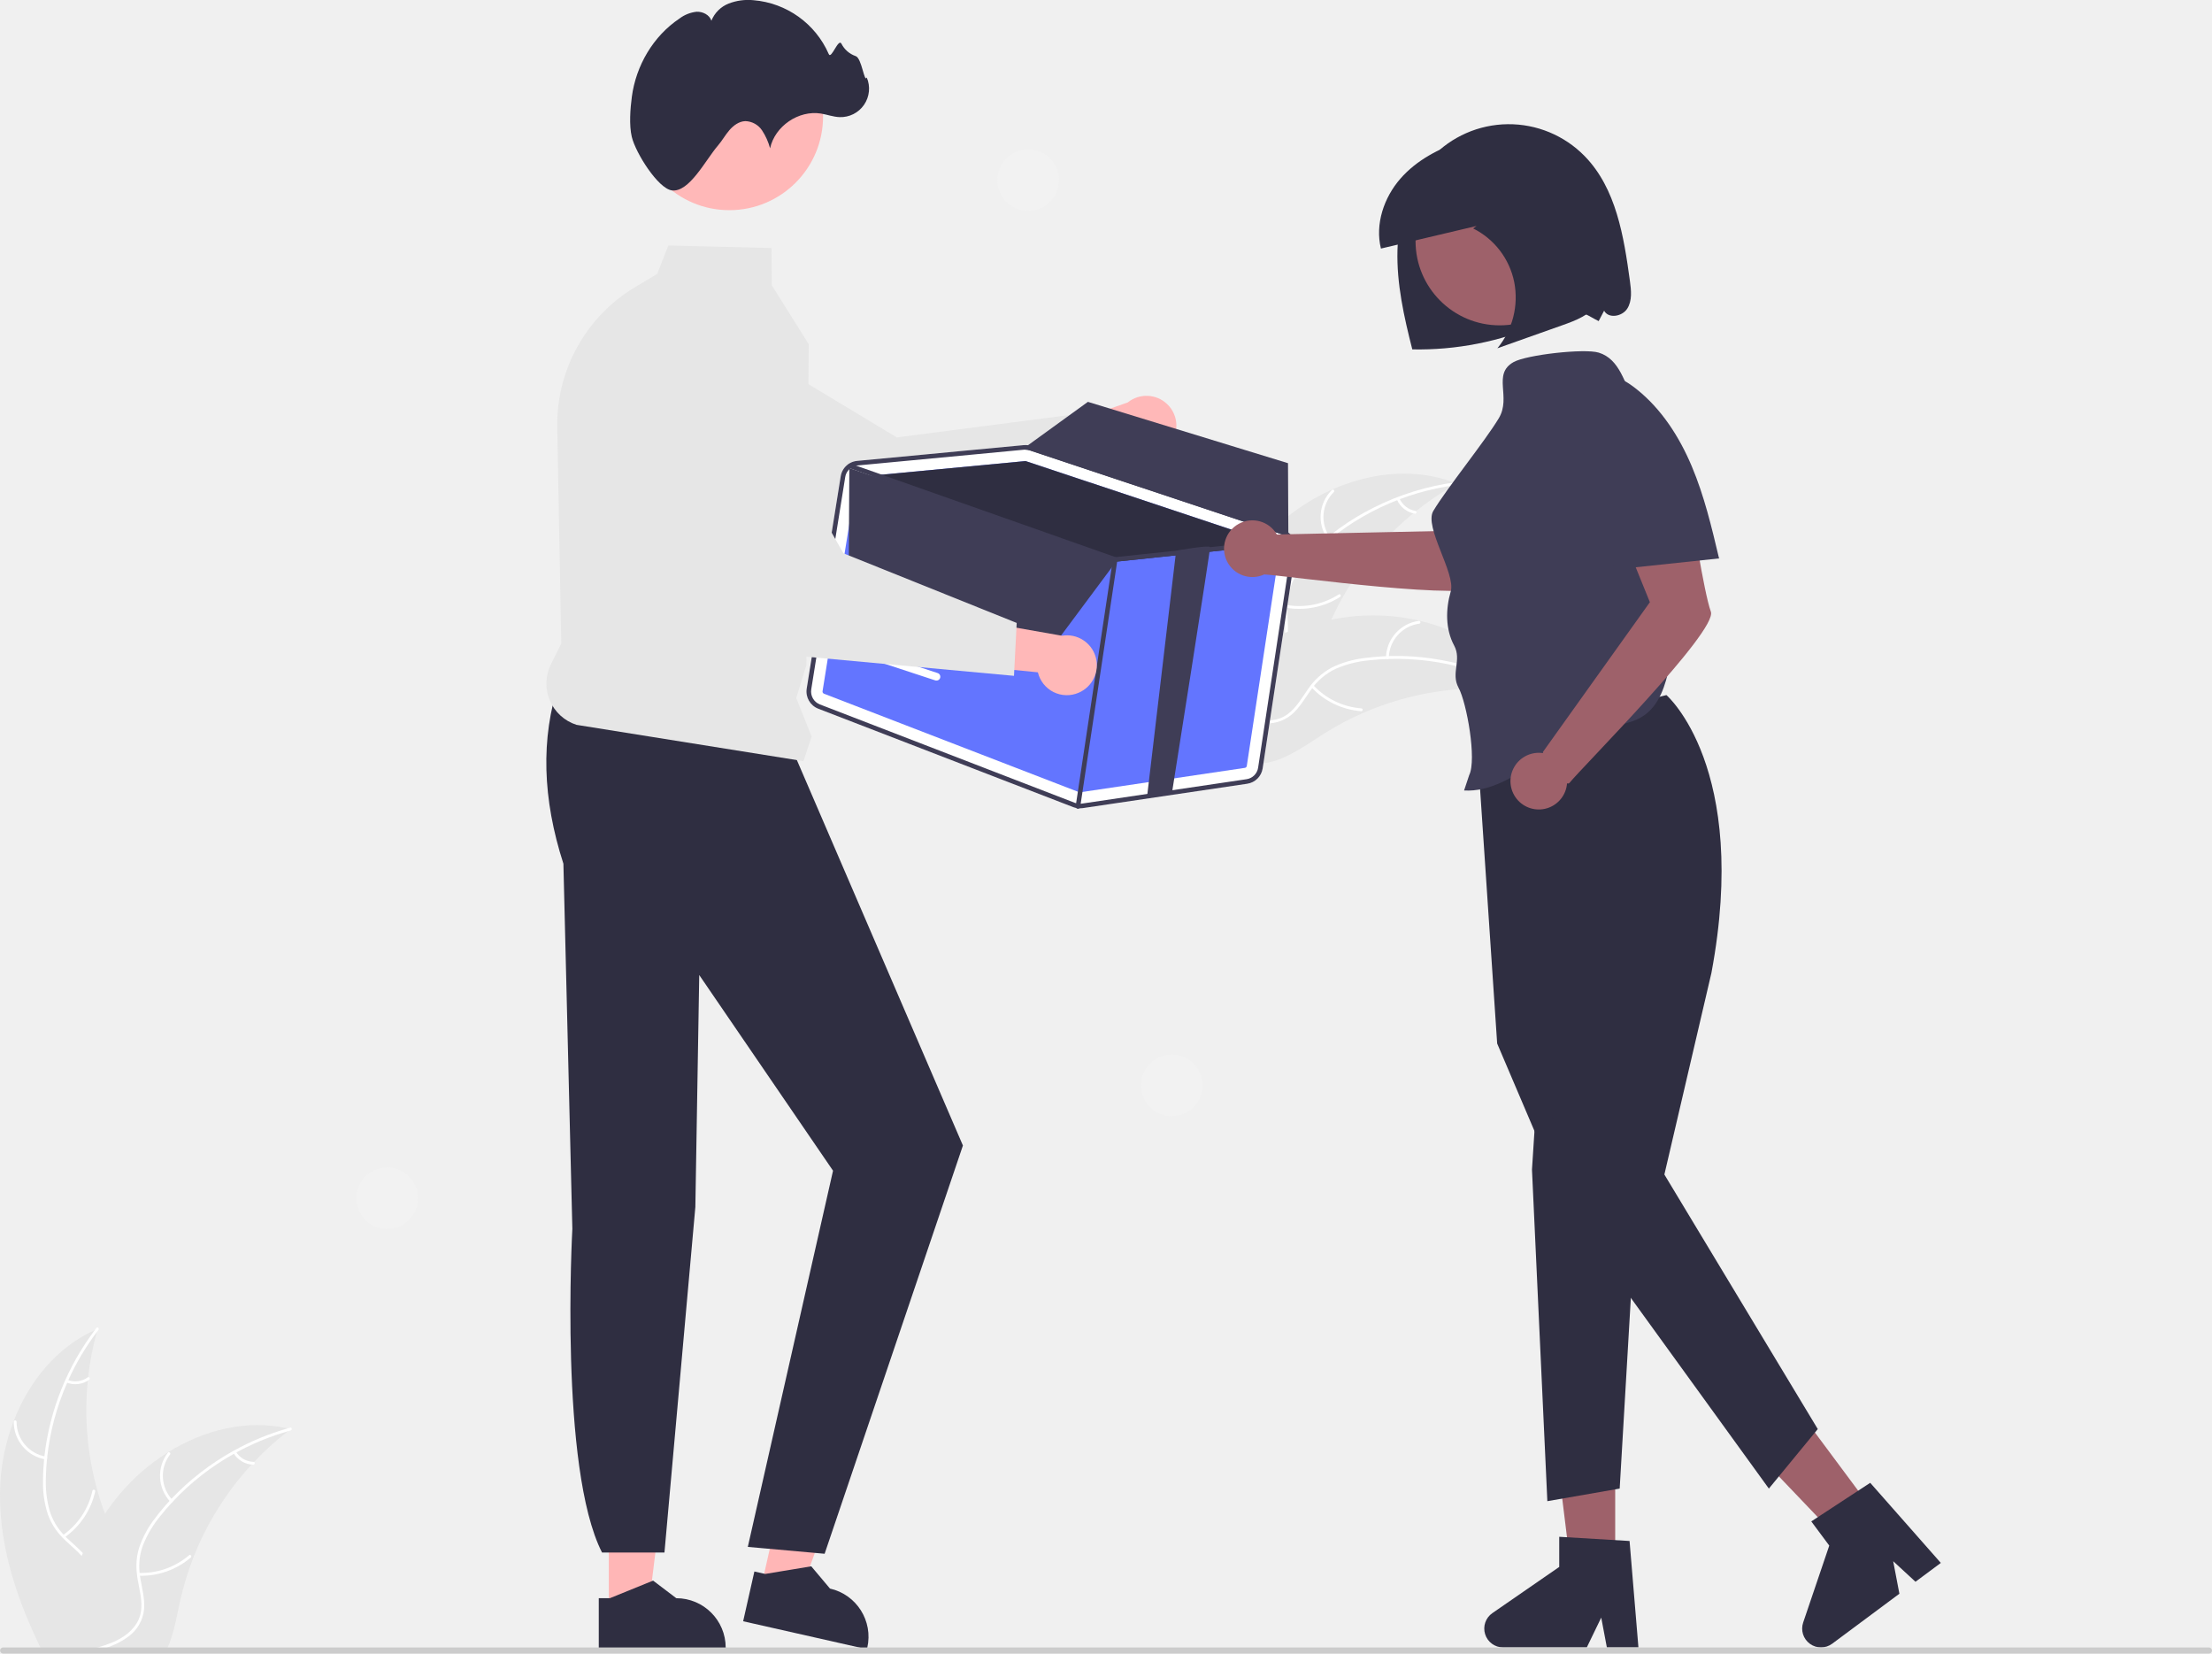
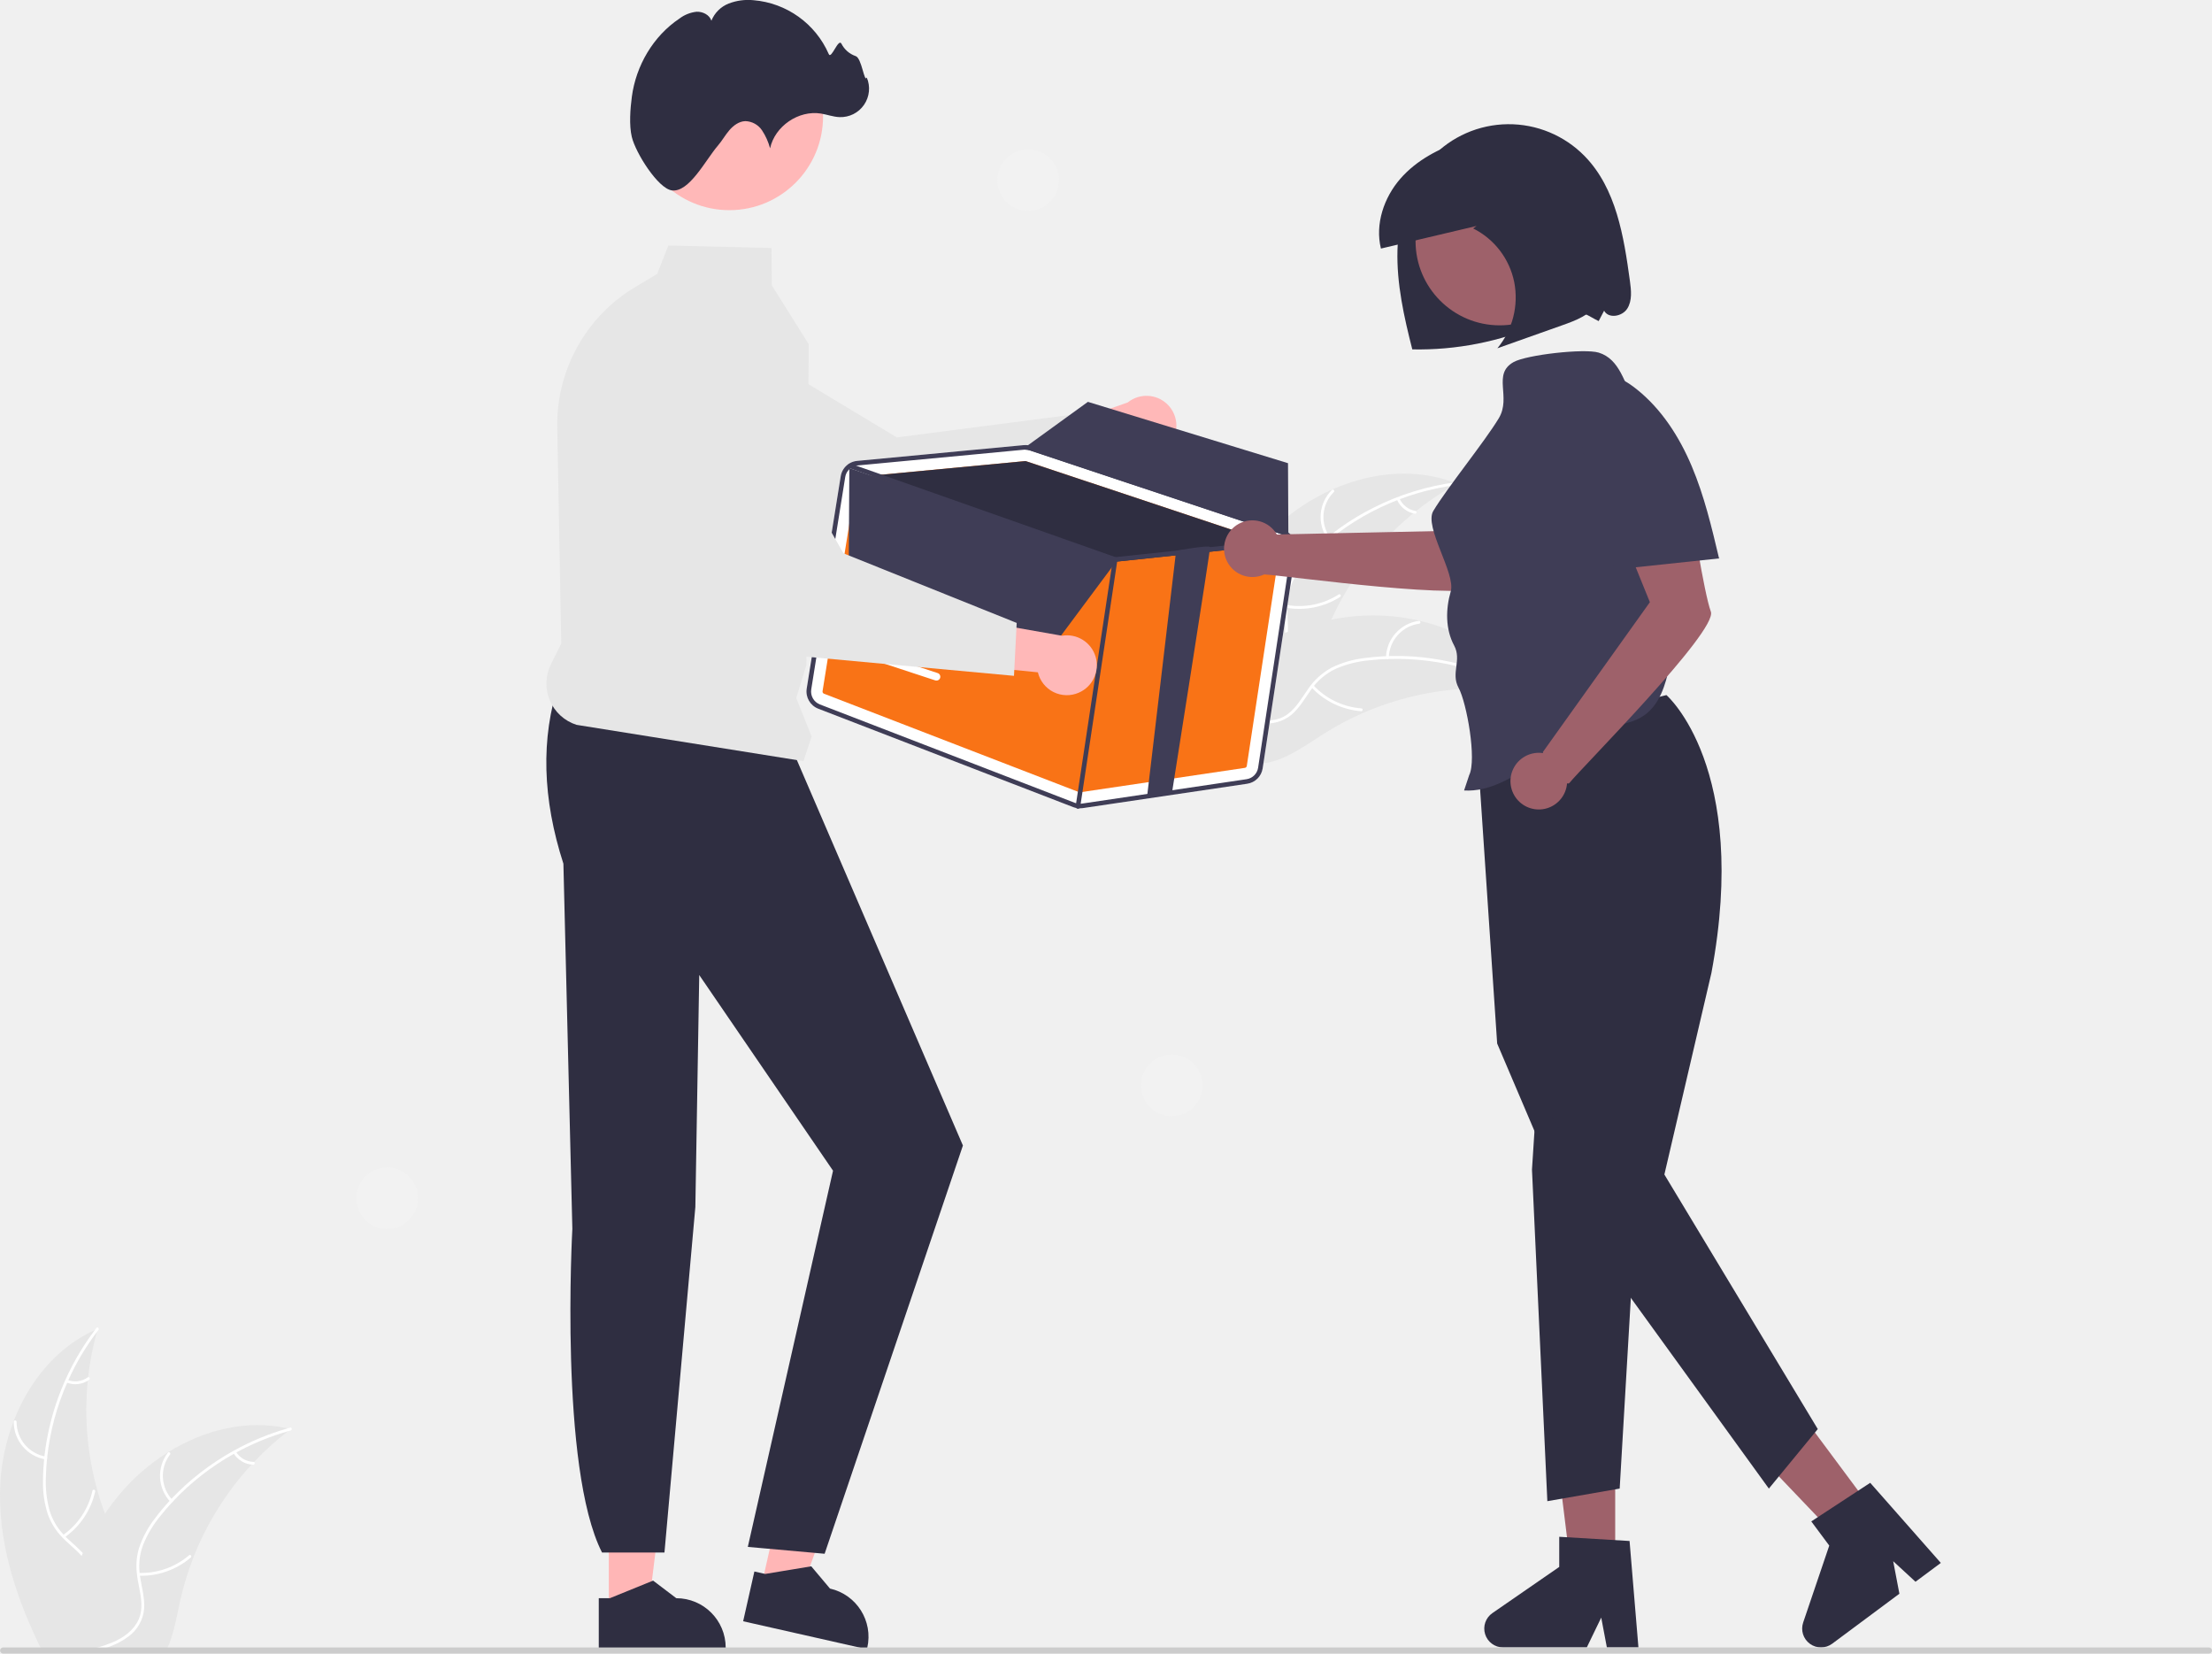
<svg xmlns="http://www.w3.org/2000/svg" data-name="Layer 1" width="862.703" height="644.786" viewBox="0 0 862.703 644.786">
  <polygon points="629.943 612.644 612.777 612.644 604.608 546.435 629.943 546.435 629.943 612.644" fill="#9e616a" />
  <path d="M807.651,769.992H795.341l-2.197-11.622-5.628,11.622H754.867A7.339,7.339,0,0,1,750.697,756.614l26.072-18.007v-11.749l27.424,1.637Z" transform="translate(-168.6484 -127.607)" fill="#2f2e41" />
  <polygon points="731.923 590.981 718.148 601.224 672.085 552.969 692.415 537.851 731.923 590.981" fill="#9e616a" />
  <path d="M925.588,737.048,915.71,744.393l-8.698-8.015,2.419,12.684-26.199,19.482a7.339,7.339,0,0,1-11.33-8.247l10.177-30.007-7.011-9.428,22.983-15.051Z" transform="translate(-168.6484 -127.607)" fill="#2f2e41" />
  <path d="M818.576,398.647s32.569,28.138,17.542,108.352l-18.345,78.597,59.829,99.256-19.077,23.208-77.78-107.433-28.185-66.114L744.652,416.843Z" transform="translate(-168.6484 -127.607)" fill="#2f2e41" />
  <polygon points="599.447 425.746 597.488 456.084 603.483 585.365 631.692 580.452 637.083 488.406 599.447 425.746" fill="#2f2e41" />
  <polygon points="237.445 628.211 252.796 628.21 260.098 569.001 237.443 569.002 237.445 628.211" fill="#ffb6b6" />
  <path d="M402.178,750.806l4.321-0,16.869-6.86,9.041,6.859H432.41A19.266,19.266,0,0,1,451.675,770.07v.626l-49.497.002Z" transform="translate(-168.6484 -127.607)" fill="#2f2e41" />
  <polygon points="296.932 618.538 311.905 621.918 332.071 565.772 309.972 560.782 296.932 618.538" fill="#ffb6b6" />
  <path d="M462.865,740.393l4.215.952,17.966-2.976,7.308,8.682.001 0a19.266,19.266,0,0,1,14.549,23.036l-.138.611L458.484,759.797Z" transform="translate(-168.6484 -127.607)" fill="#2f2e41" />
  <path d="M386.652,393.843c-7.197,21.706-6.436,45.268,1.73,70.556l3.491,142.378S386.671,700.146,403.454,733.002h24.34l12.051-134.751,1.513-90.446,52.182,76.306L460.305,730.799l29.957,2.678,53.934-159.191L477.652,419.843Z" transform="translate(-168.6484 -127.607)" fill="#2f2e41" />
  <path d="M667.346,332.015c18.617-16.777,46.309-25.212,69.537-15.805a115.466,115.466,0,0,0-51.888,59.935c-3.698,9.838-6.786,21.166-15.882,26.433-5.659,3.278-12.7,3.438-19.046,1.856-6.346-1.582-12.162-4.754-17.899-7.894l-1.632-.037C637.864,372.537,648.729,348.791,667.346,332.015Z" transform="translate(-168.6484 -127.607)" fill="#e6e6e6" />
  <path d="M736.753,316.719A98.692,98.692,0,0,0,681.847,342.65a42.5,42.5,0,0,0-8.345,10.377,24.376,24.376,0,0,0-2.818,12.516c.101,4.058.673,8.198-.214,12.21a14.925,14.925,0,0,1-7.425,9.689c-4.546,2.613-9.759,3.437-14.886,4.065-5.692.698-11.615,1.332-16.542,4.525-.597.387-1.162-.562-.566-.948,8.572-5.555,19.42-3.534,28.637-7.241,4.301-1.73,8.107-4.766,9.454-9.357,1.178-4.015.591-8.284.454-12.392a26.011,26.011,0,0,1,2.299-12.34,39.29,39.29,0,0,1,7.916-10.659,95.749,95.749,0,0,1,24.333-17.42A100.443,100.443,0,0,1,736.743,315.615c.703-.091.709,1.015.01,1.105Z" transform="translate(-168.6484 -127.607)" fill="#fff" />
  <path d="M686.447,337.791a14.807,14.807,0,0,1,1.632-19.104c.506-.499,1.305.265.798.764a13.711,13.711,0,0,0-1.482,17.774c.415.577-.536,1.14-.948.566Z" transform="translate(-168.6484 -127.607)" fill="#fff" />
  <path d="M670.362,363.491a28.539,28.539,0,0,0,20.394-4.083c.598-.385,1.164.564.566.948a29.685,29.685,0,0,1-21.23,4.206c-.701-.126-.427-1.197.27-1.071Z" transform="translate(-168.6484 -127.607)" fill="#fff" />
  <path d="M714.447,321.948a8.381,8.381,0,0,0,6.269,4.894c.702.117.427,1.188-.27,1.071a9.392,9.392,0,0,1-6.947-5.399.571.571,0,0,1,.191-.757.555.555,0,0,1,.757.191Z" transform="translate(-168.6484 -127.607)" fill="#fff" />
  <path d="M762.461,397.115c-.44-.061-.881-.122-1.328-.176a110.379,110.379,0,0,0-17.882-.908c-.462.007-.931.021-1.392.041a116.365,116.365,0,0,0-41.75,9.61,113.005,113.005,0,0,0-15.163,8.056c-6.688,4.234-13.602,9.358-21.078,11.085a19.386,19.386,0,0,1-2.362.421l-30.889-26.745c-.04-.096-.086-.185-.126-.282l-1.282-1.011c.239-.176.49-.353.729-.528.138-.102.283-.199.421-.301.094-.066.189-.133.27-.198.031-.022.063-.044.088-.059.081-.065.164-.117.239-.176q2.103-1.49,4.235-2.955c.006-.007.006-.007.019-.008a166.157,166.157,0,0,1,34.601-18.599c.367-.139.739-.285,1.12-.411a107.831,107.831,0,0,1,16.939-4.767,95.329,95.329,0,0,1,9.553-1.334,79.272,79.272,0,0,1,24.723,1.752c16.143,3.743,30.91,12.608,39.656,26.433C762.027,396.406,762.244,396.754,762.461,397.115Z" transform="translate(-168.6484 -127.607)" fill="#e6e6e6" />
  <path d="M762.052,397.446a98.692,98.692,0,0,0-59.452-12.353A42.5,42.5,0,0,0,689.69,388.354a24.376,24.376,0,0,0-9.785,8.297c-2.363,3.301-4.398,6.951-7.522,9.62a14.925,14.925,0,0,1-11.761,3.266c-5.203-.651-9.862-3.132-14.333-5.717-4.965-2.87-10.076-5.93-15.932-6.347-.71-.051-.59-1.149.119-1.098,10.189.726,17.633,8.871,27.225,11.46,4.476,1.208,9.343,1.075,13.182-1.779,3.358-2.496,5.459-6.258,7.823-9.621a26.011,26.011,0,0,1,9.265-8.469,39.29,39.29,0,0,1,12.738-3.745,95.749,95.749,0,0,1,29.917.742,100.443,100.443,0,0,1,32.085,11.596c.616.351-.045,1.237-.657.888Z" transform="translate(-168.6484 -127.607)" fill="#fff" />
  <path d="M709.199,383.983a14.807,14.807,0,0,1,12.805-14.271c.705-.093.883.997.177,1.091a13.711,13.711,0,0,0-11.884,13.299c-.016.711-1.114.588-1.098-.119Z" transform="translate(-168.6484 -127.607)" fill="#fff" />
  <path d="M680.883,394.819a28.539,28.539,0,0,0,18.742,9.018c.709.053.59,1.151-.119,1.098a29.685,29.685,0,0,1-19.483-9.424c-.484-.523.38-1.212.861-.692Z" transform="translate(-168.6484 -127.607)" fill="#fff" />
  <path d="M741.094,388.191a8.381,8.381,0,0,0,2.058,7.682c.49.516-.374,1.205-.861.692a9.392,9.392,0,0,1-2.296-8.493.571.571,0,0,1,.609-.49.555.555,0,0,1,.49.609Z" transform="translate(-168.6484 -127.607)" fill="#fff" />
  <path d="M219.922,754.743c-1.45,5.44-5.26,9.97-9.86,13.27-.75.54-1.52,1.04-2.3,1.51-.24.14-.48.29-.73.42q-.405.24-.81.45h-21.63c-.39-.79-.77-1.59-1.15-2.38-9.27-19.48-15.78-40.5-14.67-61.91a79.254,79.254,0,0,1,5.17-24.25c5.94-15.47,16.78-28.86,31.69-35.6.37-.17.76-.34,1.14-.5-.12.43-.24.85-.36,1.28a110.785,110.785,0,0,0-3.38,17.59c-.06.46-.11.92-.15,1.39a116.054,116.054,0,0,0,3.72,42.69c.01.03.02.07.03.1q1.275,4.605,2.96,9.07c.88,2.35,1.83,4.67,2.87,6.95C216.802,734.393,222.622,744.593,219.922,754.743Z" transform="translate(-168.6484 -127.607)" fill="#e6e6e6" />
  <path d="M207.042,646.203c-.21.28-.42.55-.63.83a98.129,98.129,0,0,0-11.12,18.76c-.16.33-.31.66-.44,1a97.814,97.814,0,0,0-7.82,29.24,1.49,1.49,0,0,0-.02.21c-.25,2.36-.4,4.74-.46,7.12a42.48,42.48,0,0,0,1.43,13.24,23.769,23.769,0,0,0,5.46,9.42c.25.27.5.54.77.8.2.21.42.42.63.62,2.02,1.93,4.23,3.72,6.13,5.79a21.432,21.432,0,0,1,2.35,3,14.904,14.904,0,0,1,1.6,12.1c-1.36,5.06-4.47,9.33-7.65,13.4-1.59,2.04-3.23,4.1-4.65,6.28-.52.78-1,1.57-1.44,2.38h-1.26c.42-.81.88-1.6,1.38-2.38,3.65-5.75,8.84-10.69,11.53-17.02,1.82-4.27,2.37-9.11.07-13.3a17.682,17.682,0,0,0-2.43-3.38c-1.83-2.07-4.02-3.84-6.01-5.71-.5-.47-.99-.95-1.46-1.45a24.964,24.964,0,0,1-5.64-8.9,39.23,39.23,0,0,1-1.94-13.13c0-2.84.15-5.7.43-8.54.03-.36.07-.73.11-1.1a100.767,100.767,0,0,1,19.67-49.23c.2-.28.41-.55.62-.82C206.682,644.873,207.472,645.653,207.042,646.203Z" transform="translate(-168.6484 -127.607)" fill="#fff" />
  <path d="M186.365,696.678a14.807,14.807,0,0,1-12.354-14.663.553.553,0,0,1,1.105-.024,13.711,13.711,0,0,0,11.52,13.616c.701.114.427,1.185-.27,1.071Z" transform="translate(-168.6484 -127.607)" fill="#fff" />
  <path d="M193.164,726.224a28.539,28.539,0,0,0,11.533-17.308c.151-.695,1.222-.424,1.071.27a29.685,29.685,0,0,1-12.038,17.986c-.585.406-1.148-.544-.566-.948Z" transform="translate(-168.6484 -127.607)" fill="#fff" />
  <path d="M194.961,665.676a8.381,8.381,0,0,0,7.893-.972c.579-.414,1.142.538.566.948a9.392,9.392,0,0,1-8.73,1.094.571.571,0,0,1-.4-.671.555.555,0,0,1,.671-.4Z" transform="translate(-168.6484 -127.607)" fill="#fff" />
  <path d="M282.062,684.873c-.35.27-.71.54-1.06.82a110.362,110.362,0,0,0-13.29,12c-.32.33-.64.67-.95,1.01l-.01.01a116.347,116.347,0,0,0-22.66,36.14l-.03.09c-.01.03-.02.05-.03.08a114.443,114.443,0,0,0-5.03,16.42c-1.22,5.46-2.22,11.31-4.13,16.57-.29.81-.61,1.61-.95,2.38h-44.46c.15-.79.31-1.59.47-2.38a160.302,160.302,0,0,1,10.54-33.7c.16-.36.32-.72.5-1.08a108.305,108.305,0,0,1,8.61-15.35.01.01,0,0,1,.01-.01,94.956,94.956,0,0,1,5.8-7.69,79.119,79.119,0,0,1,18.72-16.24c.04-.03.09-.05.13-.08,14.04-8.71,30.68-12.86,46.59-9.27h.01C281.252,684.683,281.652,684.773,282.062,684.873Z" transform="translate(-168.6484 -127.607)" fill="#e6e6e6" />
  <path d="M282.012,685.403c-.34.09-.68.19-1.01.29a98.589,98.589,0,0,0-20.17,8.27c-.32.17-.64.35-.96.53a98.255,98.255,0,0,0-23.79,18.59.035.035,0,0,0-.01.02c-.08.08-.17.17-.24.25-1.6,1.72-3.14,3.51-4.6,5.35a42.769,42.769,0,0,0-6.82,11.43,23.674,23.674,0,0,0-1.31,10.81c.03.37.08.73.13,1.1.04.29.08.58.13.88.66,4.01,1.8,8.03,1.48,12.12a14.909,14.909,0,0,1-6.01,10.63,23.794,23.794,0,0,1-3.68,2.34,36.852,36.852,0,0,1-5.77,2.38h-3.93c.53-.15,1.05-.3,1.58-.45a48.212,48.212,0,0,0,5.53-1.93,26.912,26.912,0,0,0,3-1.48c4.02-2.31,7.37-5.85,8.07-10.58.61-4.14-.57-8.28-1.27-12.33-.12-.7-.23-1.39-.29-2.08a24.439,24.439,0,0,1,.85-10.46,39.062,39.062,0,0,1,6.36-11.66,83.355,83.355,0,0,1,5.48-6.55q.36-.405.75-.81a100.901,100.901,0,0,1,24.21-18.73h.01a99.288,99.288,0,0,1,21.1-8.74h.01c.33-.1.67-.2,1-.29C282.532,684.123,282.692,685.213,282.012,685.403Z" transform="translate(-168.6484 -127.607)" fill="#fff" />
  <path d="M235.116,713.252a14.807,14.807,0,0,1-1.036-19.145c.432-.564,1.329.081.896.646A13.711,13.711,0,0,0,235.977,712.56c.491.514-.372,1.203-.861.692Z" transform="translate(-168.6484 -127.607)" fill="#fff" />
  <path d="M222.755,740.937a28.539,28.539,0,0,0,19.629-6.876c.539-.464,1.231.397.692.861a29.685,29.685,0,0,1-20.441,7.113c-.712-.028-.589-1.126.119-1.098Z" transform="translate(-168.6484 -127.607)" fill="#fff" />
  <path d="M260.644,693.674a8.381,8.381,0,0,0,6.888,3.977c.712.019.588,1.117-.119,1.098a9.392,9.392,0,0,1-7.629-4.382.571.571,0,0,1,.084-.776.555.555,0,0,1,.776.084Z" transform="translate(-168.6484 -127.607)" fill="#fff" />
  <path d="M625.031,300.737a11.599,11.599,0,0,1-17.767.838l-37.8,16.44,3.682-21.102,35.331-12.377a11.662,11.662,0,0,1,16.554,16.201Z" transform="translate(-168.6484 -127.607)" fill="#ffb8b8" />
  <path d="M599.806,307.325l-87.798,39.108-.188-.067-100.067-35.659a32.96,32.96,0,0,1-14.782-42.756h0a32.924,32.924,0,0,1,46.987-14.637l74.469,44.859,72.211-9.359Z" transform="translate(-168.6484 -127.607)" fill="#e6e6e6" />
  <path d="M1031.352,771.203a1.187,1.187,0,0,1-1.19,1.19h-860.29a1.19,1.19,0,0,1,0-2.38h860.29A1.187,1.187,0,0,1,1031.352,771.203Z" transform="translate(-168.6484 -127.607)" fill="#ccc" />
  <path d="M481.992,424.404l-88.506-14.157a16.893,16.893,0,0,1-9.956-23.646l4.014-8.028-1.559-84.347A62.482,62.482,0,0,1,416.322,239.572l8.631-5.161,4.362-11.077,40.22.981.117,14.527,14.404,22.968-0.0.095-.904,125.014-3.97,12.901,6.002,15.006Z" transform="translate(-168.6484 -127.607)" fill="#e6e6e6" />
  <circle cx="284.459" cy="45.41" r="36.544" fill="#ffb8b8" />
  <path d="M415.054,180.984c-1.09-4.592-.59-11.053.026-15.677,1.615-12.121,8.346-23.645,18.573-30.47a13.38,13.38,0,0,1,6.665-2.648c2.419-.101,5.042,1.194,5.785,3.499a11.993,11.993,0,0,1,6.766-6.709,21.136,21.136,0,0,1,9.631-1.297,35.197,35.197,0,0,1,29.363,20.989c.976,2.319,3.702-6.246,4.939-4.055a9.741,9.741,0,0,0,5.524,4.853c2.423.676,3.408,10.66,4.361,8.332a11.098,11.098,0,0,1-10.611,15.475c-2.466-.092-4.825-.999-7.262-1.39-8.715-1.396-17.96,4.923-19.823,13.551a23.987,23.987,0,0,0-3.156-7.021,8.119,8.119,0,0,0-6.513-3.579c-2.48.093-4.659,1.714-6.268,3.603s-2.817,4.093-4.438,5.972c-4.755,5.513-11.187,18.37-17.965,17.432C425.303,201.103,416.542,187.253,415.054,180.984Z" transform="translate(-168.6484 -127.607)" fill="#2f2e41" />
  <path d="M674.012,342.148a7.133,7.133,0,0,0-4.807-7.854l-98.413-32.777a7.132,7.132,0,0,0-2.933-.337l-24.667,2.333-14.154,1.343-26.119,2.468a7.155,7.155,0,0,0-6.384,5.99l-13.261,82.838a7.186,7.186,0,0,0,4.484,7.796l99.44,38.384a6.947,6.947,0,0,0,1.446.388,7.136,7.136,0,0,0,2.176.016l64.255-9.523a7.121,7.121,0,0,0,6.023-5.999Z" transform="translate(-168.6484 -127.607)" fill="#fff" />
-   <path d="M490.013,398.11l99.44,38.382a.897.897,0,0,0,.457.054l64.247-9.522a.883.883,0,0,0,.755-.752l12.92-85.067a.905.905,0,0,0-.599-.982l-.662-.224-97.758-32.546a.678.678,0,0,0-.137-.033.887.887,0,0,0-.23-.012l-60.164,5.693-4.774.448a.903.903,0,0,0-.795.748l-13.259,82.834A.897.897,0,0,0,490.013,398.11Z" transform="translate(-168.6484 -127.607)" fill="#6375ff" />
+   <path d="M490.013,398.11l99.44,38.382a.897.897,0,0,0,.457.054l64.247-9.522a.883.883,0,0,0,.755-.752l12.92-85.067a.905.905,0,0,0-.599-.982l-.662-.224-97.758-32.546a.678.678,0,0,0-.137-.033.887.887,0,0,0-.23-.012l-60.164,5.693-4.774.448a.903.903,0,0,0-.795.748l-13.259,82.834A.897.897,0,0,0,490.013,398.11Z" transform="translate(-168.6484 -127.607)" fill="#F97316" />
  <path d="M508.282,313.102l60.164-5.693a.887.887,0,0,1,.23.012.678.678,0,0,1,.137.033l97.758,32.546-25.787,2.73-9.65,1.017-27.46,2.901a1.939,1.939,0,0,1-.241-.003c-.049-.015-.098-.029-.156-.045Z" transform="translate(-168.6484 -127.607)" fill="#2f2e41" />
  <path d="M487.758,403.952l99.44,38.382a6.722,6.722,0,0,0,1.45.38,7.224,7.224,0,0,0,2.177.027l64.247-9.522a7.135,7.135,0,0,0,6.028-6.004l12.91-85.068a7.19,7.19,0,0,0-.418-3.717c-.065-.157-.131-.314-.207-.462a6.99,6.99,0,0,0-2.264-2.698,7.138,7.138,0,0,0-1.916-.977l-.117-.041-98.292-32.738a8.955,8.955,0,0,0-1.227-.298,7.086,7.086,0,0,0-1.715-.033l-24.663,2.325-14.153,1.35L502.917,307.326a7.092,7.092,0,0,0-3.019.997,1.329,1.329,0,0,0-.202.121,1.192,1.192,0,0,0-.13.098,7.148,7.148,0,0,0-3.027,4.764l-13.27,82.843A7.194,7.194,0,0,0,487.758,403.952Zm10.542-90.357a5.3,5.3,0,0,1,1.27-2.671,4.651,4.651,0,0,1,.676-.659,5.317,5.317,0,0,1,2.324-1.084,4.059,4.059,0,0,1,.509-.072l43.985-4.155,20.965-1.995c.142-.017.273-.014.404-.022a5.007,5.007,0,0,1,.948.07,4.145,4.145,0,0,1,.845.201l98.408,32.779c.078.028.146.054.223.082a5.218,5.218,0,0,1,2.273,1.654,5.259,5.259,0,0,1,1.121,4.145l-12.921,85.077a5.349,5.349,0,0,1-4.509,4.502l-64.257,9.521a5.413,5.413,0,0,1-2.723-.31l-99.441-38.372a5.402,5.402,0,0,1-3.359-5.846Z" transform="translate(-168.6484 -127.607)" fill="#3f3d56" />
  <path d="M499.352,308.994a.877.877,0,0,1,.268-.386,1.051,1.051,0,0,1,.129-.088c.042-.016.084-.042.126-.058a.873.873,0,0,1,.624-.011l2.07.73,101.116,35.669,23.665-2.5,13.243-1.397,28.029-2.967,2.506-.263.487-.054a.904.904,0,0,1,.952.654.739.739,0,0,1,.026.143.893.893,0,0,1-.55.922.988.988,0,0,1-.248.067l-3.409.357-27.603,2.918-9.65,1.017-27.46,2.901a1.939,1.939,0,0,1-.241-.003c-.049-.015-.098-.029-.156-.045L500.245,310.265l-.35-.124a.67.67,0,0,1-.219-.121A.91.91,0,0,1,499.352,308.994Z" transform="translate(-168.6484 -127.607)" fill="#3f3d56" />
  <path d="M588.919,442.975a.894.894,0,0,1-.743-1.016l14.517-96.334a.894.894,0,0,1,1.017-.751l.008.001a.894.894,0,0,1,.743,1.016l-14.517,96.334a.894.894,0,0,1-1.017.751Z" transform="translate(-168.6484 -127.607)" fill="#3f3d56" />
  <path d="M625.716,436.863l-9.655,1.019,11.293-95.535s12.895-2.335,13.24-1.398C640.806,341.508,625.808,436.251,625.716,436.863Z" transform="translate(-168.6484 -127.607)" fill="#3f3d56" />
  <polygon points="331.25 182.533 330.99 226.1 408.116 255.488 435.813 218.284 331.25 182.533" fill="#3f3d56" />
  <path d="M671.131,337.725a5.301,5.301,0,0,0-2.497-1.737l-98.406-32.778a5.106,5.106,0,0,0-.848-.207,5.009,5.009,0,0,0-.951-.071l.16-.997.985-.713,23.368-16.919,78.041,23.917.135,27.052Z" transform="translate(-168.6484 -127.607)" fill="#3f3d56" />
  <path d="M503.829,380.08a1.513,1.513,0,0,1,.326.068l30.194,9.917a1.5,1.5,0,0,1-.936,2.851l-30.194-9.917a1.5,1.5,0,0,1,.61-2.919Z" transform="translate(-168.6484 -127.607)" fill="#fff" />
  <circle cx="457.003" cy="423.236" r="12" fill="#f2f2f2" />
  <circle cx="151.003" cy="467.236" r="12" fill="#f2f2f2" />
  <circle cx="401.003" cy="70.236" r="12" fill="#f2f2f2" />
  <path d="M589.34,397.729A11.599,11.599,0,0,1,573.433,389.771L532.421,385.628l13.53-16.606,36.871,6.481a11.662,11.662,0,0,1,6.518,22.226Z" transform="translate(-168.6484 -127.607)" fill="#ffb8b8" />
  <path d="M564.115,391.141l-95.708-8.818-.131-.151L398.425,302.135a32.96,32.96,0,0,1,8.013-44.523h0a32.924,32.924,0,0,1,48.144,10.209l43.022,75.544,67.565,27.147Z" transform="translate(-168.6484 -127.607)" fill="#e6e6e6" />
  <path d="M804.339,237.224c-2.377-17.434-5.358-36.152-17.654-48.737a41.35,41.35,0,0,0-59.744.618c-8.951,9.549-12.904,22.957-13.265,36.04s2.552,26.021,5.784,38.703a119.29,119.29,0,0,0,49.786-9.799c3.926-1.704,7.789-3.631,11.937-4.686,4.148-1.056,7.105,1.601,10.963,3.453l2.118-4.055c1.734,3.227,7.102,2.27,9.05-.832C805.26,244.826,804.834,240.853,804.339,237.224Z" transform="translate(-168.6484 -127.607)" fill="#2f2e41" />
  <path d="M736.532,334.532l-69.876,1.494a11.055,11.055,0,1,0-4.94,15.574c9.268.527,81.772,10.817,86.097,4.185,4.39-6.731,27.824-30.486,27.824-30.486l-18.013-25.644Z" transform="translate(-168.6484 -127.607)" fill="#9e616a" />
  <circle cx="584.911" cy="94.035" r="32.83" fill="#9e616a" />
-   <path d="M599.361,299.184" transform="translate(-168.6484 -127.607)" fill="#6375ff" />
+   <path d="M599.361,299.184" transform="translate(-168.6484 -127.607)" fill="#F97316" />
  <path d="M806.142,284.811c-3.869-7.7-5.749-17.212-13.997-19.708-5.57-1.686-28.097.84-33.173,3.686-8.444,4.733-.792,13.602-5.773,21.902-5.415,9.023-20.132,27.13-25.547,36.152-3.723,6.203,8.817,24.409,6.804,31.358-2.013,6.948-2.11,14.747,1.32,21.117,3.069,5.701-1.371,10.745,1.715,16.437,3.21,5.92,7.148,28.053,4.161,34.088l-2,6c19.847,1.166,36.535-22.544,56.258-25.042,4.899-.62,9.986-1.431,14.023-4.274,5.946-4.189,8.297-11.789,9.766-18.913A159.326,159.326,0,0,0,806.142,284.811Z" transform="translate(-168.6484 -127.607)" fill="#3f3d56" />
  <path d="M835.898,366.112c-2.764-7.546-7.769-40.537-7.769-40.537l-31.324-.918,15.314,37.772-41.79,58.503s.077.129.218.358a11.052,11.052,0,1,0,9.27,11.745.763.763,0,0,0,.958-.164C785.425,427.035,838.662,373.658,835.898,366.112Z" transform="translate(-168.6484 -127.607)" fill="#9e616a" />
  <path d="M839.083,345.277c-2.875-12.135-5.772-24.335-10.619-35.826s-11.787-22.343-21.547-30.105c-3.12-2.482-6.609-4.672-10.521-5.444-3.911-.772-8.32.092-11.067,2.981-4.396,4.624-3.073,12.045-1.461,18.218Q791,322.402,798.131,349.703q20.594-2.183,41.188-4.366Z" transform="translate(-168.6484 -127.607)" fill="#3f3d56" />
  <path d="M793.787,226.196c-1.209-7.942-2.472-15.95-5.312-23.429-2.84-7.478-7.419-14.482-13.986-18.719-10.399-6.707-23.862-5.414-35.521-1.555-9.016,2.984-17.818,7.519-24.176,14.809-6.358,7.291-9.93,17.694-7.564,27.227q18.655-4.407,37.309-8.815l-1.361.962a30.038,30.038,0,0,1,16.031,20.893,31.122,31.122,0,0,1-6.566,25.848q12.722-4.513,25.445-9.026c5.235-1.857,10.838-3.997,13.943-8.76C795.627,240.107,794.791,232.787,793.787,226.196Z" transform="translate(-168.6484 -127.607)" fill="#2f2e41" />
</svg>
